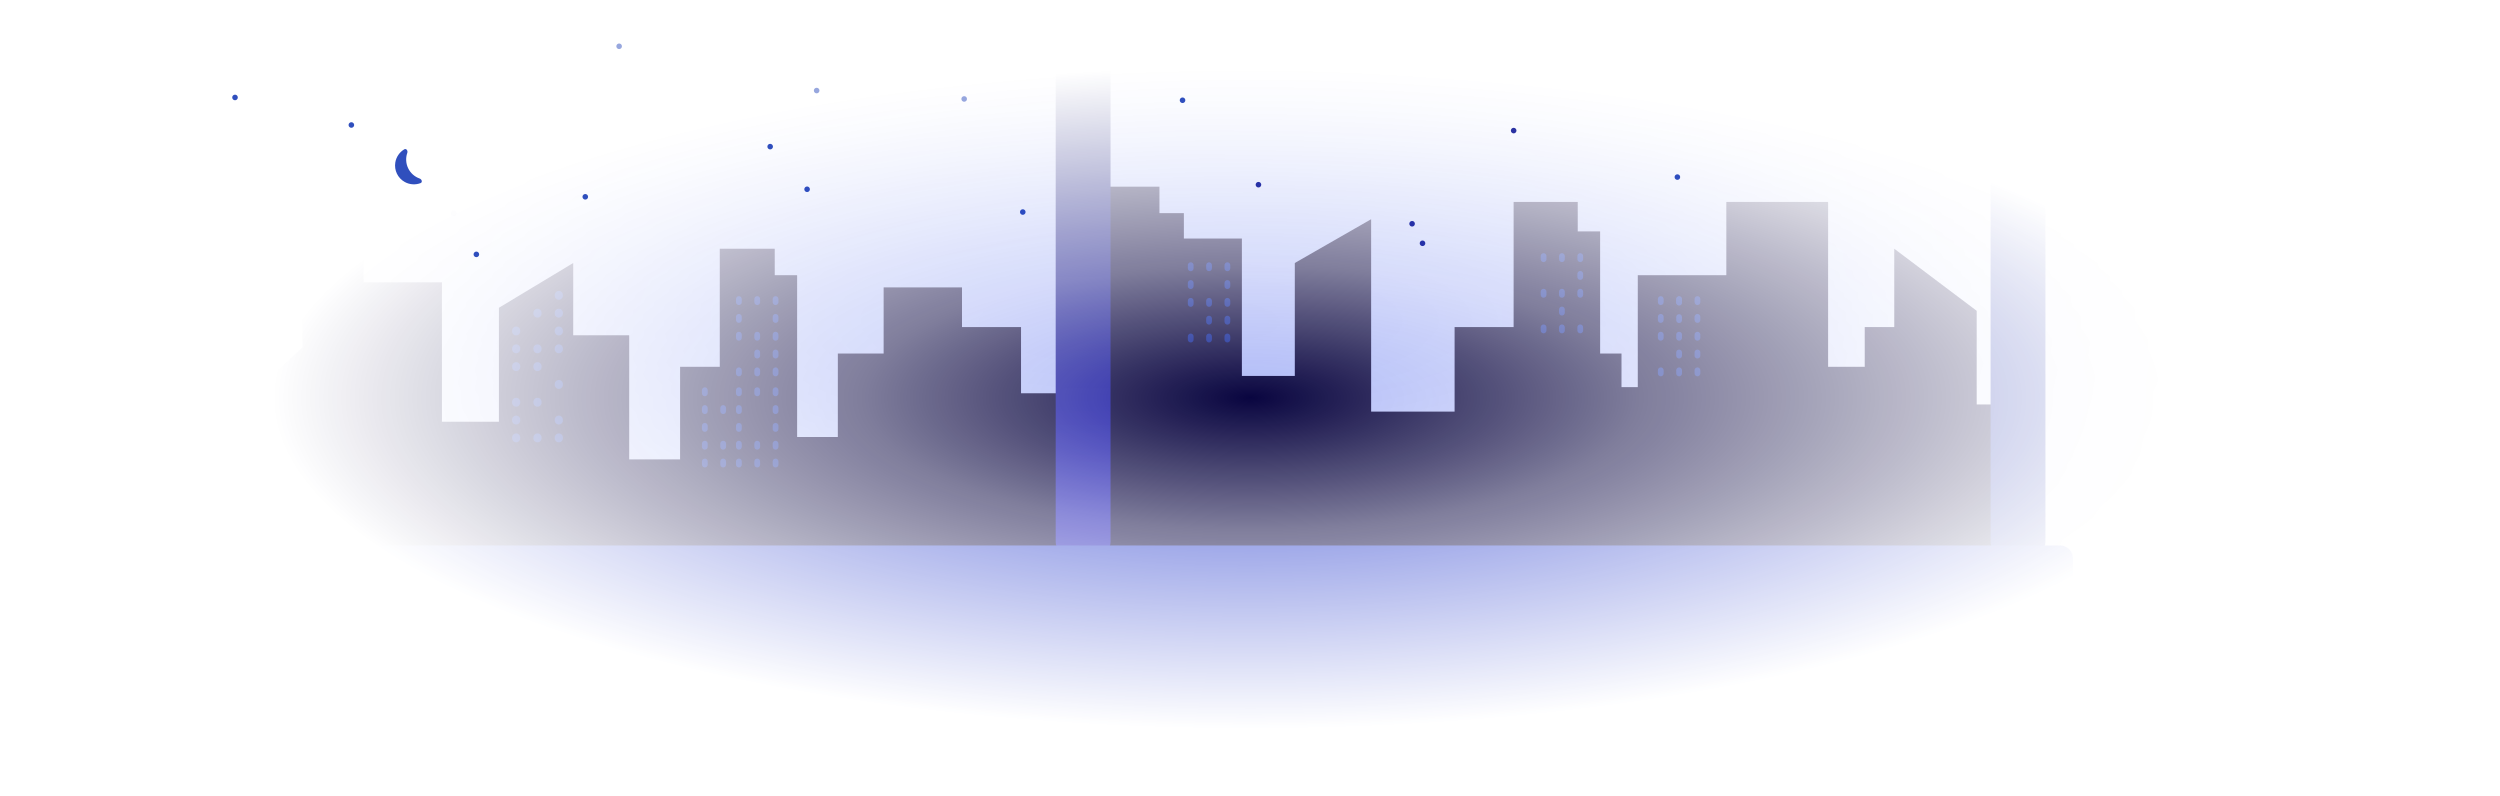
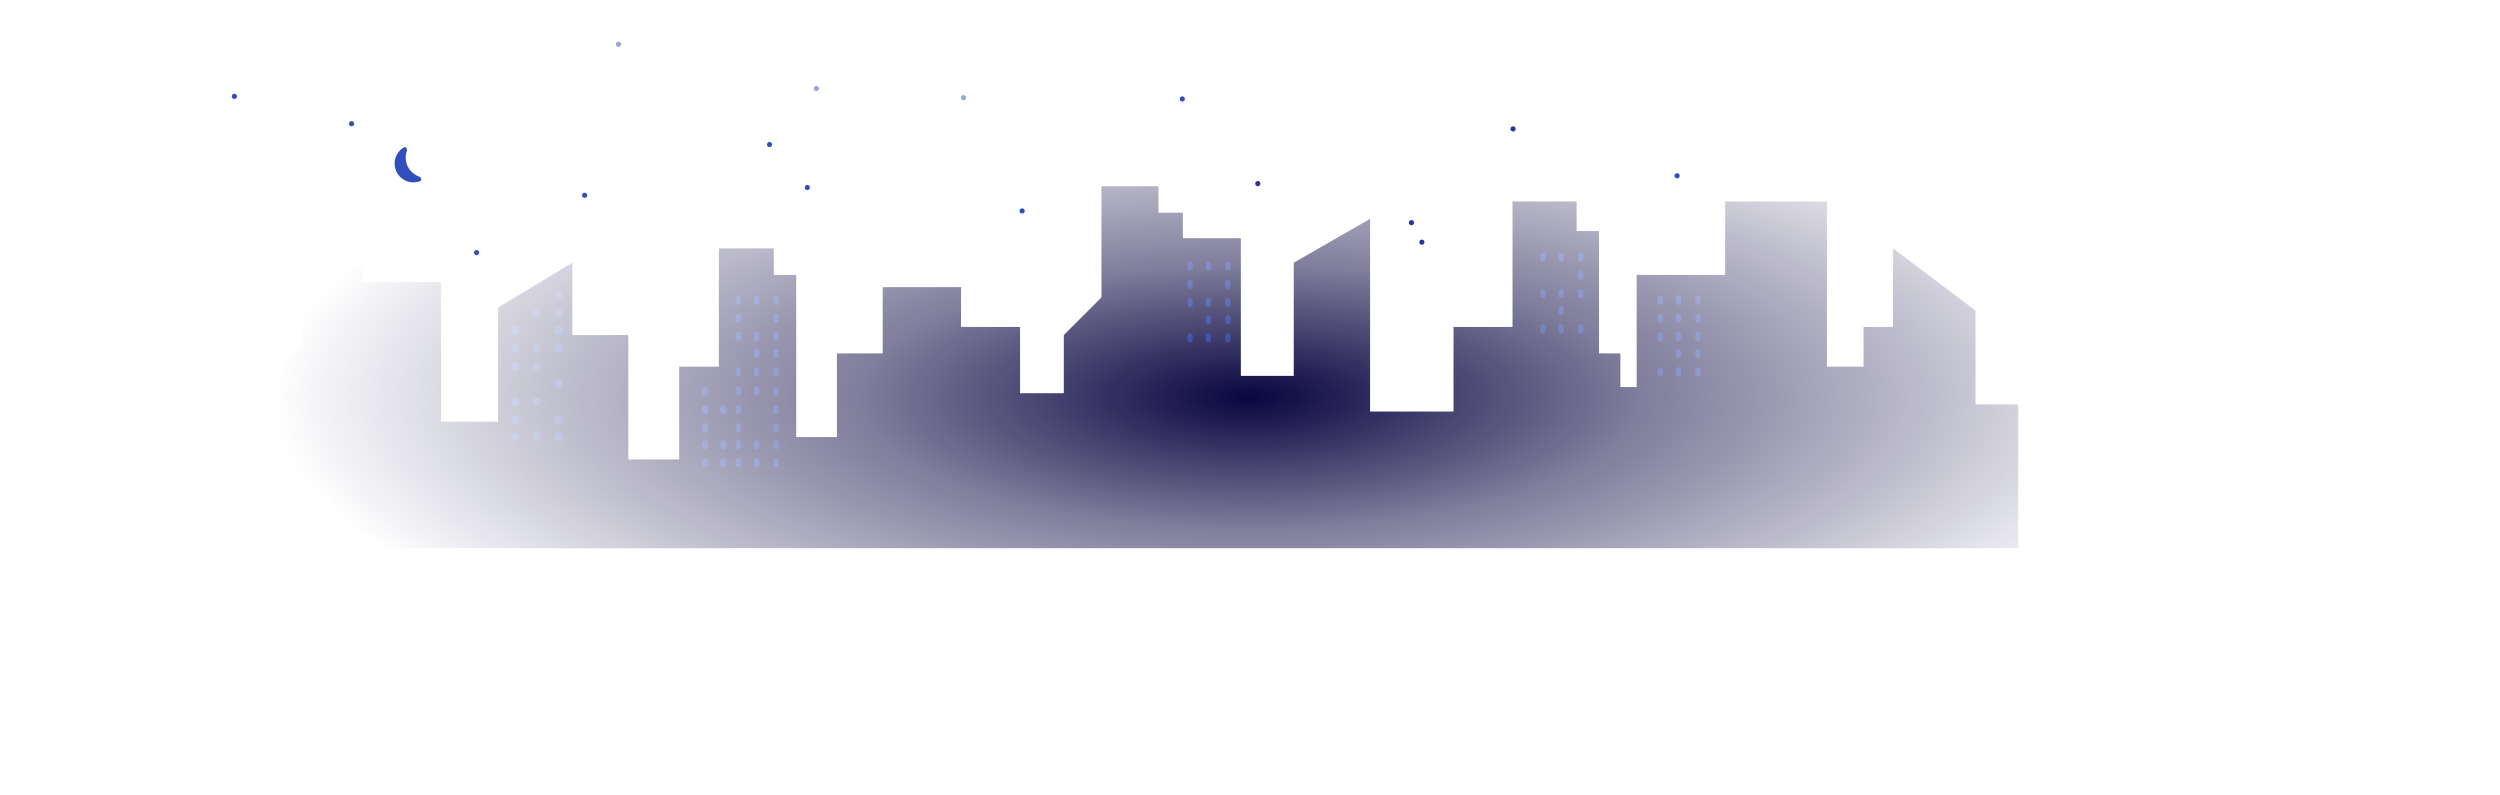
- <svg xmlns="http://www.w3.org/2000/svg" width="1920" height="611" viewBox="0 0 1920 611" fill="none">
-   <path d="M322.292 137.11C314.241 134.287 309.994 125.48 312.798 117.422V117.422C313.39 115.715 312 113.772 310.449 114.698C306.872 116.835 304.308 120.466 303.597 124.743C302.595 130.773 305.493 136.781 310.835 139.751C314.625 141.857 319.063 142.112 322.962 140.643C324.652 140.006 323.996 137.709 322.292 137.11V137.11Z" fill="#304FBD" />
-   <circle cx="1288.23" cy="135.996" r="2.149" fill="#304FBD" />
-   <circle cx="966.491" cy="141.847" r="2.149" fill="#2B32A0" />
-   <circle cx="1092.49" cy="186.847" r="2.149" fill="#2B32A0" />
-   <circle cx="1084.49" cy="171.847" r="2.149" fill="#2B32A0" />
-   <circle cx="1162.49" cy="100.295" r="2.149" fill="#2B32A0" />
-   <circle opacity="0.5" cx="740.491" cy="75.996" r="2.149" fill="#304FBD" />
-   <circle cx="785.491" cy="162.847" r="2.149" fill="#304FBD" />
-   <circle cx="619.848" cy="145.359" r="2.149" fill="#304FBD" />
-   <circle cx="449.491" cy="151.146" r="2.149" fill="#304FBD" />
-   <circle opacity="0.5" cx="475.491" cy="35.548" r="2.149" fill="#304FBD" />
-   <circle cx="591.491" cy="112.609" r="2.149" fill="#304FBD" />
-   <circle cx="365.848" cy="195.359" r="2.149" fill="#304FBD" />
-   <circle cx="180.491" cy="74.847" r="2.149" fill="#304FBD" />
-   <circle cx="269.848" cy="95.996" r="2.149" fill="#304FBD" />
-   <circle cx="908.192" cy="76.996" r="2.149" fill="#304FBD" />
-   <circle opacity="0.5" cx="627.192" cy="69.548" r="2.149" fill="#304FBD" />
-   <mask id="mask0_346_2565" style="mask-type:alpha" maskUnits="userSpaceOnUse" x="0" y="0" width="1921" height="611">
-     <rect x="0.341" y="0.698" width="1920" height="609.674" fill="url(#paint0_radial_346_2565)" />
+ <svg xmlns="http://www.w3.org/2000/svg" width="1920" height="610" viewBox="0 0 1920 610" fill="none">
+   <path d="M321.905 135.601C313.869 132.783 309.629 123.993 312.428 115.95V115.95C313.019 114.246 311.632 112.307 310.084 113.231C306.514 115.363 303.954 118.988 303.245 123.257C302.245 129.276 305.137 135.273 310.47 138.238C314.252 140.34 318.682 140.594 322.573 139.128C324.26 138.492 323.606 136.199 321.905 135.601V135.601Z" fill="#304FBD" />
+   <circle cx="1288" cy="135" r="2" fill="#304FBD" />
+   <circle cx="966" cy="141" r="2" fill="#2B32A0" />
+   <circle cx="1092" cy="186" r="2" fill="#2B32A0" />
+   <circle cx="1084" cy="171" r="2" fill="#2B32A0" />
+   <circle cx="1162" cy="99" r="2" fill="#2B32A0" />
+   <circle opacity="0.5" cx="740" cy="75" r="2" fill="#304FBD" />
+   <circle cx="785" cy="162" r="2" fill="#304FBD" />
+   <circle cx="620" cy="144" r="2" fill="#304FBD" />
+   <circle cx="449" cy="150" r="2" fill="#304FBD" />
+   <circle opacity="0.5" cx="475" cy="34" r="2" fill="#304FBD" />
+   <circle cx="591" cy="111" r="2" fill="#304FBD" />
+   <circle cx="366" cy="194" r="2" fill="#304FBD" />
+   <circle cx="180" cy="74" r="2" fill="#304FBD" />
+   <circle cx="270" cy="95" r="2" fill="#304FBD" />
+   <circle cx="908" cy="76" r="2" fill="#304FBD" />
+   <circle opacity="0.5" cx="627" cy="68" r="2" fill="#304FBD" />
+   <mask id="mask0_1445_4301" style="mask-type:alpha" maskUnits="userSpaceOnUse" x="0" y="0" width="1920" height="610">
+     <rect width="1920" height="610" fill="url(#paint0_radial_1445_4301)" />
  </mask>
-   <g mask="url(#mask0_346_2565)">
-     <g filter="url(#filter0_f_346_2565)">
-       <ellipse cx="895.567" cy="241.679" rx="630.51" ry="196.982" fill="#0327E7" fill-opacity="0.4" />
-     </g>
-     <path d="M59.576 257.464V420.825H1550.93V310.615H1518.1V238.705L1454.79 191.025V251.211H1432.12V281.694H1403.99V155.07H1325.82V211.347H1257.82V297.327H1245.31V271.533H1228.9V177.737H1211.7V155.07H1162.46V251.211H1117.13V316.086H1053.03V288.729V168.358L994.41 201.968V288.729H953.765V183.209H909.212V163.668H890.453V143.345H846.681V228.543L817.761 257.464V302.017H784.151V251.211H738.816V220.727H678.63V271.533H643.457V335.627H612.191V211.347H594.995V191.025H552.787V281.694H522.303V352.823H483.222V257.464H440.232V201.968L383.173 236.36V323.903H339.401V216.819H279.215V175.392H232.317V266.843L203.397 293.419V335.627H169.005V288.729H122.889V257.464H59.576Z" fill="#090540" />
-     <path d="M125.903 -0.475H103.779C98.256 -0.475 93.779 4.002 93.779 9.525V416.294C93.779 421.817 98.256 426.294 103.779 426.294H125.903C131.426 426.294 135.903 421.817 135.903 416.294V9.525C135.903 4.002 131.426 -0.475 125.903 -0.475Z" fill="#2637AF" />
-     <path d="M1560.9 -0.475H1538.78C1533.26 -0.475 1528.78 4.002 1528.78 9.525V416.294C1528.78 421.817 1533.26 426.294 1538.78 426.294H1560.9C1566.43 426.294 1570.9 421.817 1570.9 416.294V9.525C1570.9 4.002 1566.43 -0.475 1560.9 -0.475Z" fill="#2637AF" />
-     <path d="M842.903 -0.475H820.779C815.256 -0.475 810.779 4.002 810.779 9.525V416.294C810.779 421.817 815.256 426.294 820.779 426.294H842.903C848.426 426.294 852.903 421.817 852.903 416.294V9.525C852.903 4.002 848.426 -0.475 842.903 -0.475Z" fill="url(#paint1_linear_346_2565)" />
-     <path d="M1582.05 418.915H-90.268C-95.791 418.915 -100.268 423.392 -100.268 428.915V580.791C-100.268 586.314 -95.791 590.791 -90.268 590.791H1582.05C1587.58 590.791 1592.05 586.314 1592.05 580.791V428.915C1592.05 423.392 1587.58 418.915 1582.05 418.915Z" fill="#394CD1" />
-     <rect x="565.252" y="227.442" width="4.426" height="6.841" rx="2.213" fill="#0D2294" />
-     <rect x="565.252" y="241.123" width="4.426" height="6.841" rx="2.213" fill="#0D2294" />
-     <rect x="565.252" y="254.805" width="4.426" height="6.841" rx="2.213" fill="#0D2294" />
-     <rect x="565.252" y="282.168" width="4.426" height="6.841" rx="2.213" fill="#0D2294" />
-     <rect x="579.337" y="227.442" width="4.426" height="6.841" rx="2.213" fill="#0D2294" />
-     <rect x="579.337" y="254.805" width="4.426" height="6.841" rx="2.213" fill="#0D2294" />
-     <rect x="579.337" y="268.486" width="4.426" height="6.841" rx="2.213" fill="#0D2294" />
-     <rect x="579.337" y="282.168" width="4.426" height="6.841" rx="2.213" fill="#0D2294" />
-     <rect x="593.42" y="227.442" width="4.426" height="6.841" rx="2.213" fill="#0D2294" />
-     <rect x="593.42" y="241.123" width="4.426" height="6.841" rx="2.213" fill="#0D2294" />
-     <rect x="593.42" y="254.805" width="4.426" height="6.841" rx="2.213" fill="#0D2294" />
-     <rect x="593.42" y="268.486" width="4.426" height="6.841" rx="2.213" fill="#0D2294" />
-     <rect x="593.42" y="282.168" width="4.426" height="6.841" rx="2.213" fill="#0D2294" />
-     <rect x="1183.25" y="194.442" width="4.426" height="6.841" rx="2.213" fill="#0D2294" />
-     <rect x="1183.25" y="221.805" width="4.426" height="6.841" rx="2.213" fill="#0D2294" />
-     <rect x="1183.25" y="249.168" width="4.426" height="6.841" rx="2.213" fill="#0D2294" />
-     <rect x="1197.34" y="194.442" width="4.426" height="6.841" rx="2.213" fill="#0D2294" />
-     <rect x="1197.34" y="221.805" width="4.426" height="6.841" rx="2.213" fill="#0D2294" />
-     <rect x="1197.34" y="235.486" width="4.426" height="6.841" rx="2.213" fill="#0D2294" />
-     <rect x="1197.34" y="249.168" width="4.426" height="6.841" rx="2.213" fill="#0D2294" />
-     <rect x="1211.42" y="194.442" width="4.426" height="6.841" rx="2.213" fill="#0D2294" />
-     <rect x="1211.42" y="208.123" width="4.426" height="6.841" rx="2.213" fill="#0D2294" />
-     <rect x="1211.42" y="221.805" width="4.426" height="6.841" rx="2.213" fill="#0D2294" />
-     <rect x="1211.42" y="249.168" width="4.426" height="6.841" rx="2.213" fill="#0D2294" />
-     <rect x="1273.25" y="227.442" width="4.426" height="6.841" rx="2.213" fill="#0D2294" />
-     <rect x="1273.25" y="241.123" width="4.426" height="6.841" rx="2.213" fill="#0D2294" />
-     <rect x="1273.25" y="254.805" width="4.426" height="6.841" rx="2.213" fill="#0D2294" />
-     <rect x="1273.25" y="282.168" width="4.426" height="6.841" rx="2.213" fill="#0D2294" />
-     <rect x="1287.34" y="227.442" width="4.426" height="6.841" rx="2.213" fill="#0D2294" />
-     <rect x="1287.34" y="227.857" width="4.426" height="6.841" rx="2.213" fill="#0D2294" />
-     <rect x="1287.34" y="241.272" width="4.426" height="6.841" rx="2.213" fill="#0D2294" />
-     <rect x="1287.34" y="254.805" width="4.426" height="6.841" rx="2.213" fill="#0D2294" />
-     <rect x="1287.34" y="268.486" width="4.426" height="6.841" rx="2.213" fill="#0D2294" />
-     <rect x="1287.34" y="282.168" width="4.426" height="6.841" rx="2.213" fill="#0D2294" />
-     <rect x="1301.42" y="227.442" width="4.426" height="6.841" rx="2.213" fill="#0D2294" />
-     <rect x="1301.42" y="241.123" width="4.426" height="6.841" rx="2.213" fill="#0D2294" />
-     <rect x="1301.42" y="254.805" width="4.426" height="6.841" rx="2.213" fill="#0D2294" />
-     <rect x="1301.42" y="268.486" width="4.426" height="6.841" rx="2.213" fill="#0D2294" />
-     <rect x="1301.42" y="282.168" width="4.426" height="6.841" rx="2.213" fill="#0D2294" />
-     <rect x="912.252" y="201.442" width="4.426" height="6.841" rx="2.213" fill="#0D2294" />
-     <rect x="912.252" y="215.123" width="4.426" height="6.841" rx="2.213" fill="#0D2294" />
-     <rect x="912.252" y="228.805" width="4.426" height="6.841" rx="2.213" fill="#0D2294" />
-     <rect x="912.252" y="256.168" width="4.426" height="6.841" rx="2.213" fill="#0D2294" />
-     <rect x="926.337" y="201.442" width="4.426" height="6.841" rx="2.213" fill="#0D2294" />
-     <rect x="926.337" y="228.805" width="4.426" height="6.841" rx="2.213" fill="#0D2294" />
-     <rect x="926.337" y="242.486" width="4.426" height="6.841" rx="2.213" fill="#0D2294" />
-     <rect x="926.337" y="256.168" width="4.426" height="6.841" rx="2.213" fill="#0D2294" />
-     <rect x="940.42" y="201.442" width="4.426" height="6.841" rx="2.213" fill="#0D2294" />
-     <rect x="940.42" y="215.123" width="4.426" height="6.841" rx="2.213" fill="#0D2294" />
-     <rect x="940.42" y="228.805" width="4.426" height="6.841" rx="2.213" fill="#0D2294" />
-     <rect x="940.42" y="242.486" width="4.426" height="6.841" rx="2.213" fill="#0D2294" />
-     <rect x="940.42" y="256.168" width="4.426" height="6.841" rx="2.213" fill="#0D2294" />
-     <rect x="393.277" y="278.144" width="6.267" height="6.841" rx="3.134" fill="#0D2294" />
-     <rect x="393.277" y="305.507" width="6.267" height="6.841" rx="3.134" fill="#0D2294" />
-     <rect x="393.277" y="250.781" width="6.267" height="6.841" rx="3.134" fill="#0D2294" />
-     <rect x="393.277" y="319.188" width="6.267" height="6.841" rx="3.134" fill="#0D2294" />
-     <rect x="393.277" y="264.462" width="6.267" height="6.841" rx="3.134" fill="#0D2294" />
-     <rect x="393.277" y="332.87" width="6.267" height="6.841" rx="3.134" fill="#0D2294" />
-     <rect x="409.659" y="278.144" width="6.267" height="6.841" rx="3.134" fill="#0D2294" />
-     <rect x="409.659" y="237.099" width="6.267" height="6.841" rx="3.134" fill="#0D2294" />
-     <rect x="409.659" y="305.507" width="6.267" height="6.841" rx="3.134" fill="#0D2294" />
-     <rect x="409.659" y="264.462" width="6.267" height="6.841" rx="3.134" fill="#0D2294" />
-     <rect x="409.659" y="332.87" width="6.267" height="6.841" rx="3.134" fill="#0D2294" />
-     <rect x="426.042" y="223.418" width="6.267" height="6.841" rx="3.134" fill="#0D2294" />
-     <rect x="426.042" y="291.825" width="6.267" height="6.841" rx="3.134" fill="#0D2294" />
-     <rect x="426.042" y="237.099" width="6.267" height="6.841" rx="3.134" fill="#0D2294" />
-     <rect x="426.042" y="250.781" width="6.267" height="6.841" rx="3.134" fill="#0D2294" />
-     <rect x="426.042" y="319.188" width="6.267" height="6.841" rx="3.134" fill="#0D2294" />
-     <rect x="426.042" y="264.462" width="6.267" height="6.841" rx="3.134" fill="#0D2294" />
-     <rect x="426.042" y="332.87" width="6.267" height="6.841" rx="3.134" fill="#0D2294" />
-     <rect x="565.252" y="297.459" width="4.426" height="6.841" rx="2.213" fill="#0D2294" />
-     <rect x="565.252" y="311.14" width="4.426" height="6.841" rx="2.213" fill="#0D2294" />
-     <rect x="565.252" y="324.822" width="4.426" height="6.841" rx="2.213" fill="#0D2294" />
-     <rect x="565.252" y="338.503" width="4.426" height="6.841" rx="2.213" fill="#0D2294" />
-     <rect x="565.252" y="352.185" width="4.426" height="6.841" rx="2.213" fill="#0D2294" />
-     <rect x="579.337" y="297.458" width="4.426" height="6.841" rx="2.213" fill="#0D2294" />
-     <rect x="579.337" y="338.503" width="4.426" height="6.841" rx="2.213" fill="#0D2294" />
-     <rect x="579.337" y="352.185" width="4.426" height="6.841" rx="2.213" fill="#0D2294" />
-     <rect x="593.42" y="297.458" width="4.426" height="6.841" rx="2.213" fill="#0D2294" />
-     <rect x="593.42" y="311.14" width="4.426" height="6.841" rx="2.213" fill="#0D2294" />
-     <rect x="593.42" y="324.822" width="4.426" height="6.841" rx="2.213" fill="#0D2294" />
-     <rect x="593.42" y="338.503" width="4.426" height="6.841" rx="2.213" fill="#0D2294" />
-     <rect x="593.42" y="352.185" width="4.426" height="6.841" rx="2.213" fill="#0D2294" />
-     <rect x="539.097" y="297.459" width="4.426" height="6.841" rx="2.213" fill="#0D2294" />
-     <rect x="539.096" y="311.14" width="4.426" height="6.841" rx="2.213" fill="#0D2294" />
-     <rect x="539.096" y="324.822" width="4.426" height="6.841" rx="2.213" fill="#0D2294" />
-     <rect x="539.096" y="338.503" width="4.426" height="6.841" rx="2.213" fill="#0D2294" />
-     <rect x="539.096" y="352.185" width="4.426" height="6.841" rx="2.213" fill="#0D2294" />
-     <rect x="553.181" y="311.14" width="4.426" height="6.841" rx="2.213" fill="#0D2294" />
-     <rect x="553.181" y="338.503" width="4.426" height="6.841" rx="2.213" fill="#0D2294" />
-     <rect x="553.181" y="352.185" width="4.426" height="6.841" rx="2.213" fill="#0D2294" />
-     <circle cx="348.491" cy="163.847" r="2.149" fill="#2B32A0" />
-     <circle cx="543.491" cy="67.847" r="2.149" fill="#2B32A0" />
-     <circle cx="523.848" cy="75.996" r="2.149" fill="#304FBD" />
+   <g mask="url(#mask0_1445_4301)">
+     <path d="M59 257.332V421H1550V310.583H1517.18V238.538L1453.88 190.769V251.068H1431.22V281.608H1403.09V154.746H1324.94V211.13H1256.96V297.27H1244.45V271.428H1228.04V177.456H1210.85V154.746H1161.62V251.068H1116.3V316.065H1052.22V288.656V168.059L993.61 201.732V288.656H952.975V182.938H908.432V163.361H889.678V143H845.917V228.358L817.003 257.332V301.969H783.401V251.068H738.077V220.527H677.906V271.428H642.741V335.642H611.483V211.13H594.291V190.769H552.093V281.608H521.616V352.87H482.544V257.332H439.564V201.732L382.519 236.189V323.896H338.758V216.611H278.586V175.107H231.7V266.73L202.786 293.355V335.642H168.403V288.656H122.297V257.332H59Z" fill="#090540" />
+     <path d="M125 -1H103C97.477 -1 93 3.477 93 9V416C93 421.523 97.477 426 103 426H125C130.523 426 135 421.523 135 416V9C135 3.477 130.523 -1 125 -1Z" fill="#2637AF" />
+     <rect x="565" y="227" width="4" height="7" rx="2" fill="#0D2294" />
+     <rect x="565" y="241" width="4" height="7" rx="2" fill="#0D2294" />
+     <rect x="565" y="255" width="4" height="7" rx="2" fill="#0D2294" />
+     <rect x="565" y="282" width="4" height="7" rx="2" fill="#0D2294" />
+     <rect x="579" y="227" width="4" height="7" rx="2" fill="#0D2294" />
+     <rect x="579" y="255" width="4" height="7" rx="2" fill="#0D2294" />
+     <rect x="579" y="268" width="4" height="7" rx="2" fill="#0D2294" />
+     <rect x="579" y="282" width="4" height="7" rx="2" fill="#0D2294" />
+     <rect x="594" y="227" width="4" height="7" rx="2" fill="#0D2294" />
+     <rect x="594" y="241" width="4" height="7" rx="2" fill="#0D2294" />
+     <rect x="594" y="255" width="4" height="7" rx="2" fill="#0D2294" />
+     <rect x="594" y="268" width="4" height="7" rx="2" fill="#0D2294" />
+     <rect x="594" y="282" width="4" height="7" rx="2" fill="#0D2294" />
+     <rect x="1183" y="194" width="4" height="7" rx="2" fill="#0D2294" />
+     <rect x="1183" y="222" width="4" height="7" rx="2" fill="#0D2294" />
+     <rect x="1183" y="249" width="4" height="7" rx="2" fill="#0D2294" />
+     <rect x="1197" y="194" width="4" height="7" rx="2" fill="#0D2294" />
+     <rect x="1197" y="222" width="4" height="7" rx="2" fill="#0D2294" />
+     <rect x="1197" y="235" width="4" height="7" rx="2" fill="#0D2294" />
+     <rect x="1197" y="249" width="4" height="7" rx="2" fill="#0D2294" />
+     <rect x="1212" y="194" width="4" height="7" rx="2" fill="#0D2294" />
+     <rect x="1212" y="208" width="4" height="7" rx="2" fill="#0D2294" />
+     <rect x="1212" y="222" width="4" height="7" rx="2" fill="#0D2294" />
+     <rect x="1212" y="249" width="4" height="7" rx="2" fill="#0D2294" />
+     <rect x="1273" y="227" width="4" height="7" rx="2" fill="#0D2294" />
+     <rect x="1273" y="241" width="4" height="7" rx="2" fill="#0D2294" />
+     <rect x="1273" y="255" width="4" height="7" rx="2" fill="#0D2294" />
+     <rect x="1273" y="282" width="4" height="7" rx="2" fill="#0D2294" />
+     <rect x="1287" y="227" width="4" height="7" rx="2" fill="#0D2294" />
+     <rect x="1287" y="227" width="4" height="7" rx="2" fill="#0D2294" />
+     <rect x="1287" y="241" width="4" height="7" rx="2" fill="#0D2294" />
+     <rect x="1287" y="255" width="4" height="7" rx="2" fill="#0D2294" />
+     <rect x="1287" y="268" width="4" height="7" rx="2" fill="#0D2294" />
+     <rect x="1287" y="282" width="4" height="7" rx="2" fill="#0D2294" />
+     <rect x="1302" y="227" width="4" height="7" rx="2" fill="#0D2294" />
+     <rect x="1302" y="241" width="4" height="7" rx="2" fill="#0D2294" />
+     <rect x="1302" y="255" width="4" height="7" rx="2" fill="#0D2294" />
+     <rect x="1302" y="268" width="4" height="7" rx="2" fill="#0D2294" />
+     <rect x="1302" y="282" width="4" height="7" rx="2" fill="#0D2294" />
+     <rect x="912" y="201" width="4" height="7" rx="2" fill="#0D2294" />
+     <rect x="912" y="215" width="4" height="7" rx="2" fill="#0D2294" />
+     <rect x="912" y="229" width="4" height="7" rx="2" fill="#0D2294" />
+     <rect x="912" y="256" width="4" height="7" rx="2" fill="#0D2294" />
+     <rect x="926" y="201" width="4" height="7" rx="2" fill="#0D2294" />
+     <rect x="926" y="229" width="4" height="7" rx="2" fill="#0D2294" />
+     <rect x="926" y="242" width="4" height="7" rx="2" fill="#0D2294" />
+     <rect x="926" y="256" width="4" height="7" rx="2" fill="#0D2294" />
+     <rect x="941" y="201" width="4" height="7" rx="2" fill="#0D2294" />
+     <rect x="941" y="215" width="4" height="7" rx="2" fill="#0D2294" />
+     <rect x="941" y="229" width="4" height="7" rx="2" fill="#0D2294" />
+     <rect x="941" y="242" width="4" height="7" rx="2" fill="#0D2294" />
+     <rect x="941" y="256" width="4" height="7" rx="2" fill="#0D2294" />
+     <rect x="393" y="278" width="6" height="7" rx="3" fill="#0D2294" />
+     <rect x="393" y="305" width="6" height="7" rx="3" fill="#0D2294" />
+     <rect x="393" y="250" width="6" height="7" rx="3" fill="#0D2294" />
+     <rect x="393" y="319" width="6" height="7" rx="3" fill="#0D2294" />
+     <rect x="393" y="264" width="6" height="7" rx="3" fill="#0D2294" />
+     <rect x="393" y="332" width="6" height="7" rx="3" fill="#0D2294" />
+     <rect x="409" y="278" width="6" height="7" rx="3" fill="#0D2294" />
+     <rect x="409" y="237" width="6" height="7" rx="3" fill="#0D2294" />
+     <rect x="409" y="305" width="6" height="7" rx="3" fill="#0D2294" />
+     <rect x="409" y="264" width="6" height="7" rx="3" fill="#0D2294" />
+     <rect x="409" y="332" width="6" height="7" rx="3" fill="#0D2294" />
+     <rect x="426" y="223" width="6" height="7" rx="3" fill="#0D2294" />
+     <rect x="426" y="291" width="6" height="7" rx="3" fill="#0D2294" />
+     <rect x="426" y="237" width="6" height="7" rx="3" fill="#0D2294" />
+     <rect x="426" y="250" width="6" height="7" rx="3" fill="#0D2294" />
+     <rect x="426" y="319" width="6" height="7" rx="3" fill="#0D2294" />
+     <rect x="426" y="264" width="6" height="7" rx="3" fill="#0D2294" />
+     <rect x="426" y="332" width="6" height="7" rx="3" fill="#0D2294" />
+     <rect x="565" y="297" width="4" height="7" rx="2" fill="#0D2294" />
+     <rect x="565" y="311" width="4" height="7" rx="2" fill="#0D2294" />
+     <rect x="565" y="325" width="4" height="7" rx="2" fill="#0D2294" />
+     <rect x="565" y="338" width="4" height="7" rx="2" fill="#0D2294" />
+     <rect x="565" y="352" width="4" height="7" rx="2" fill="#0D2294" />
+     <rect x="579" y="297" width="4" height="7" rx="2" fill="#0D2294" />
+     <rect x="579" y="338" width="4" height="7" rx="2" fill="#0D2294" />
+     <rect x="579" y="352" width="4" height="7" rx="2" fill="#0D2294" />
+     <rect x="594" y="297" width="4" height="7" rx="2" fill="#0D2294" />
+     <rect x="594" y="311" width="4" height="7" rx="2" fill="#0D2294" />
+     <rect x="594" y="325" width="4" height="7" rx="2" fill="#0D2294" />
+     <rect x="594" y="338" width="4" height="7" rx="2" fill="#0D2294" />
+     <rect x="594" y="352" width="4" height="7" rx="2" fill="#0D2294" />
+     <rect x="539" y="297" width="5" height="7" rx="2.5" fill="#0D2294" />
+     <rect x="539" y="311" width="5" height="7" rx="2.5" fill="#0D2294" />
+     <rect x="539" y="325" width="5" height="7" rx="2.5" fill="#0D2294" />
+     <rect x="539" y="338" width="5" height="7" rx="2.5" fill="#0D2294" />
+     <rect x="539" y="352" width="5" height="7" rx="2.5" fill="#0D2294" />
+     <rect x="553" y="311" width="5" height="7" rx="2.5" fill="#0D2294" />
+     <rect x="553" y="338" width="5" height="7" rx="2.5" fill="#0D2294" />
+     <rect x="553" y="352" width="5" height="7" rx="2.5" fill="#0D2294" />
+     <circle cx="348" cy="163" r="2" fill="#2B32A0" />
+     <circle cx="543" cy="67" r="2" fill="#2B32A0" />
+     <circle cx="523" cy="75" r="2" fill="#304FBD" />
  </g>
  <defs>
-     <filter id="filter0_f_346_2565" x="-34.942" y="-255.303" width="1861.02" height="993.963" filterUnits="userSpaceOnUse" color-interpolation-filters="sRGB">
-       <feFlood flood-opacity="0" result="BackgroundImageFix" />
-       <feBlend mode="normal" in="SourceGraphic" in2="BackgroundImageFix" result="shape" />
-       <feGaussianBlur stdDeviation="150" result="effect1_foregroundBlur_346_2565" />
-     </filter>
-     <radialGradient id="paint0_radial_346_2565" cx="0" cy="0" r="1" gradientUnits="userSpaceOnUse" gradientTransform="translate(960.341 305.535) rotate(90) scale(254.465 751.567)">
+     <radialGradient id="paint0_radial_1445_4301" cx="0" cy="0" r="1" gradientUnits="userSpaceOnUse" gradientTransform="translate(960 305) rotate(90) scale(254.601 751.567)">
      <stop stop-color="#C4C4C4" />
      <stop offset="0.396" stop-color="#C4C4C4" stop-opacity="0.521" />
      <stop offset="1" stop-color="#C4C4C4" stop-opacity="0" />
    </radialGradient>
-     <linearGradient id="paint1_linear_346_2565" x1="831.841" y1="-0.475" x2="831.841" y2="426.294" gradientUnits="userSpaceOnUse">
-       <stop stop-color="#0A1161" />
-       <stop offset="1" stop-color="#2320BD" />
-     </linearGradient>
  </defs>
</svg>
